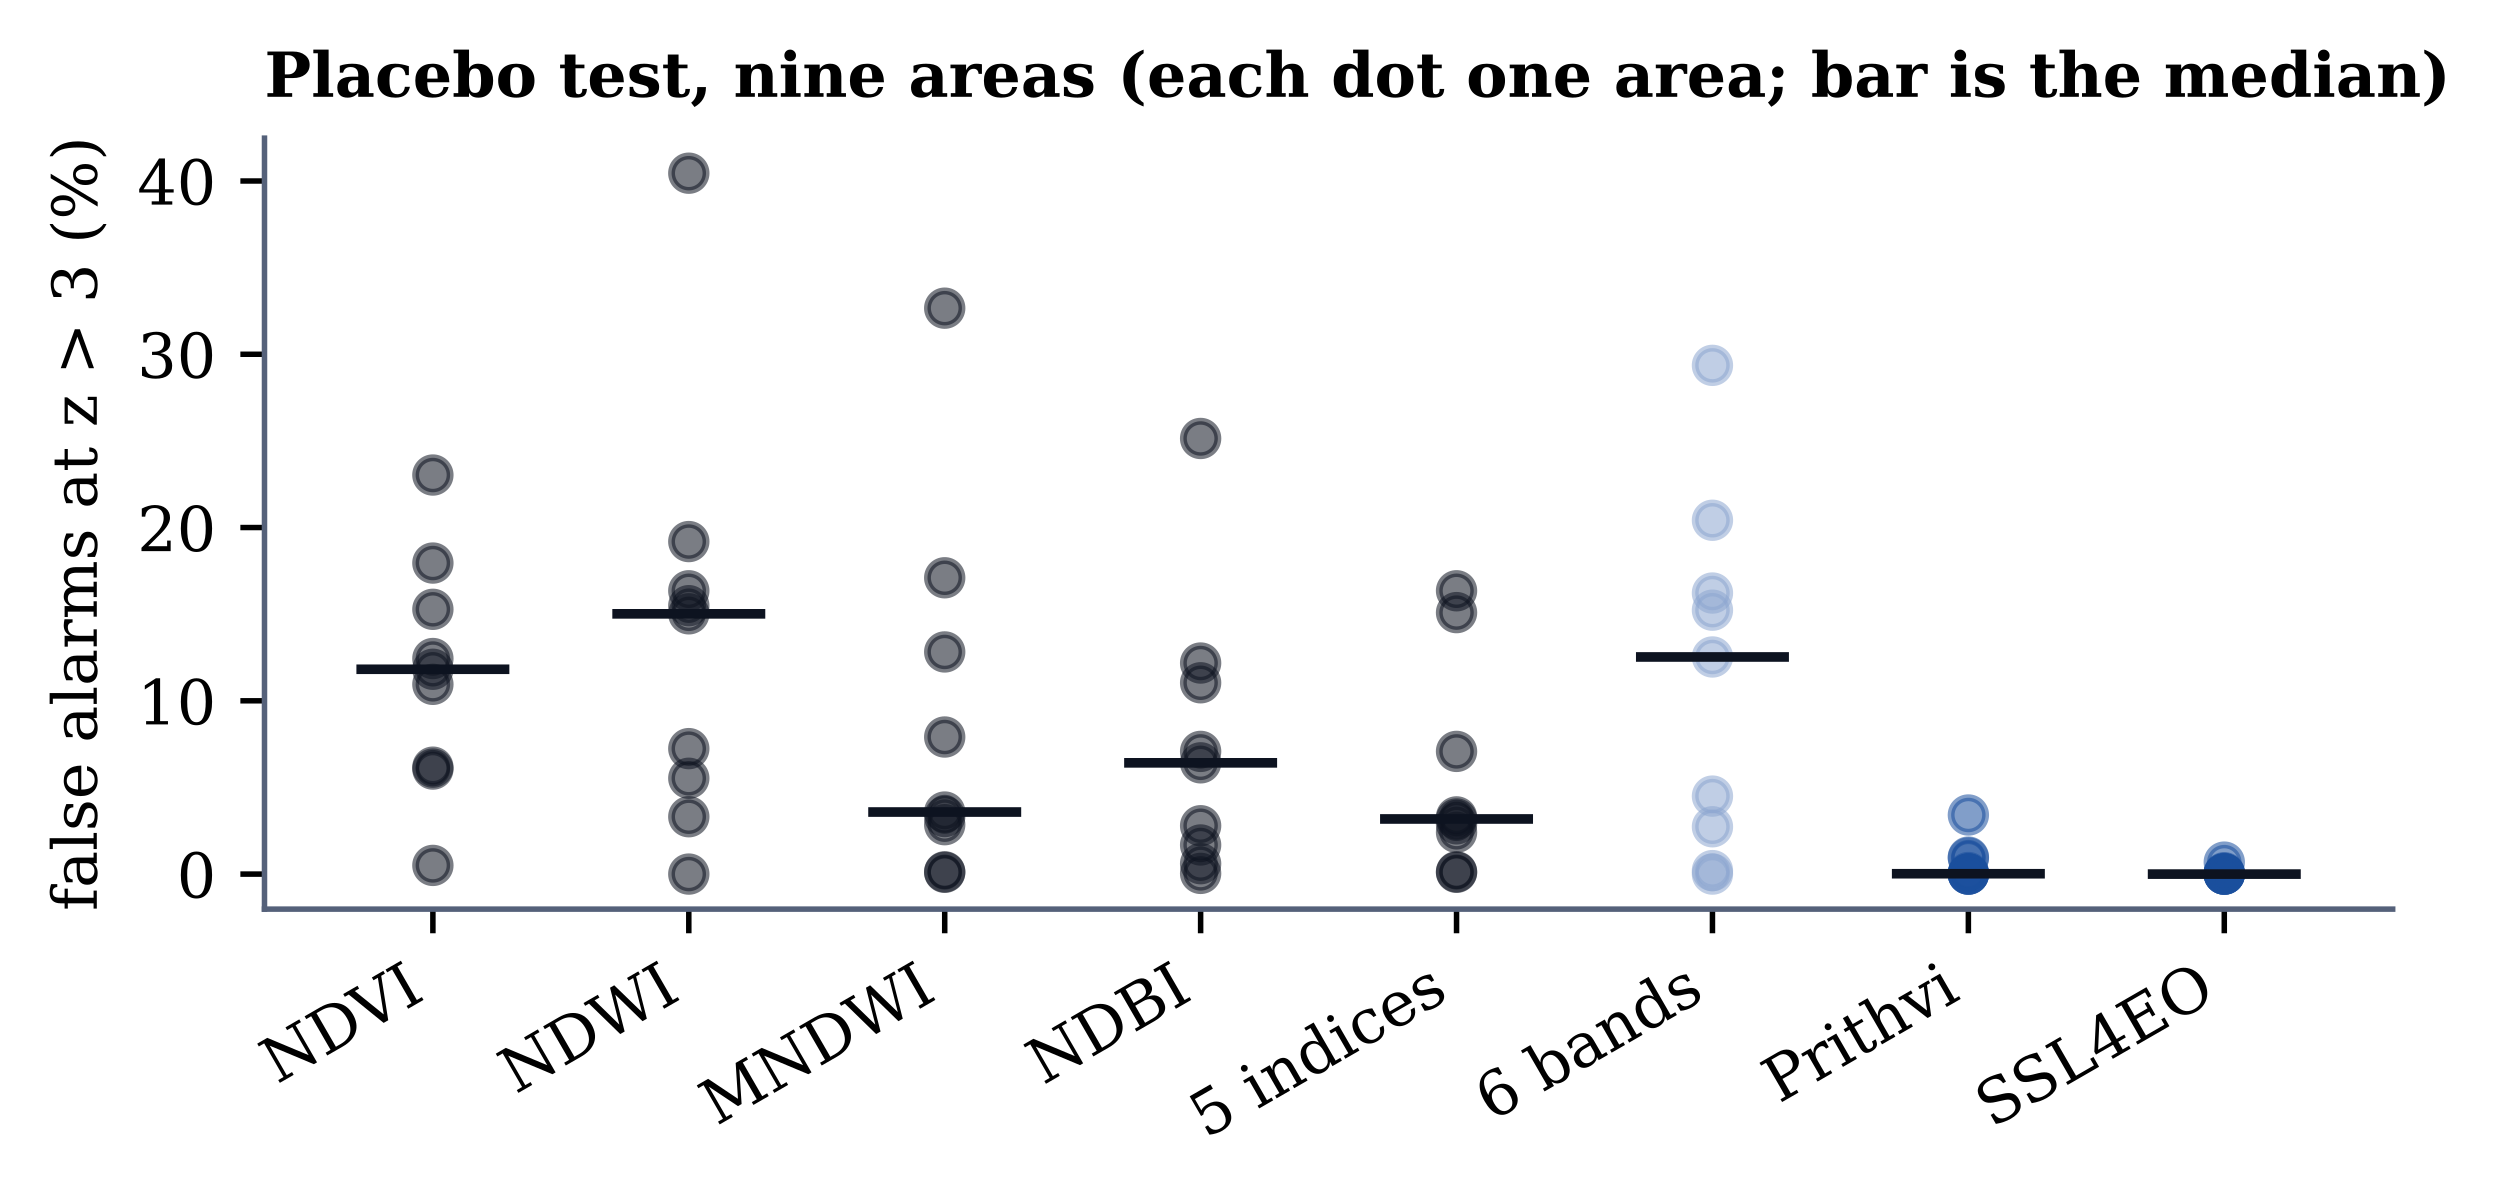
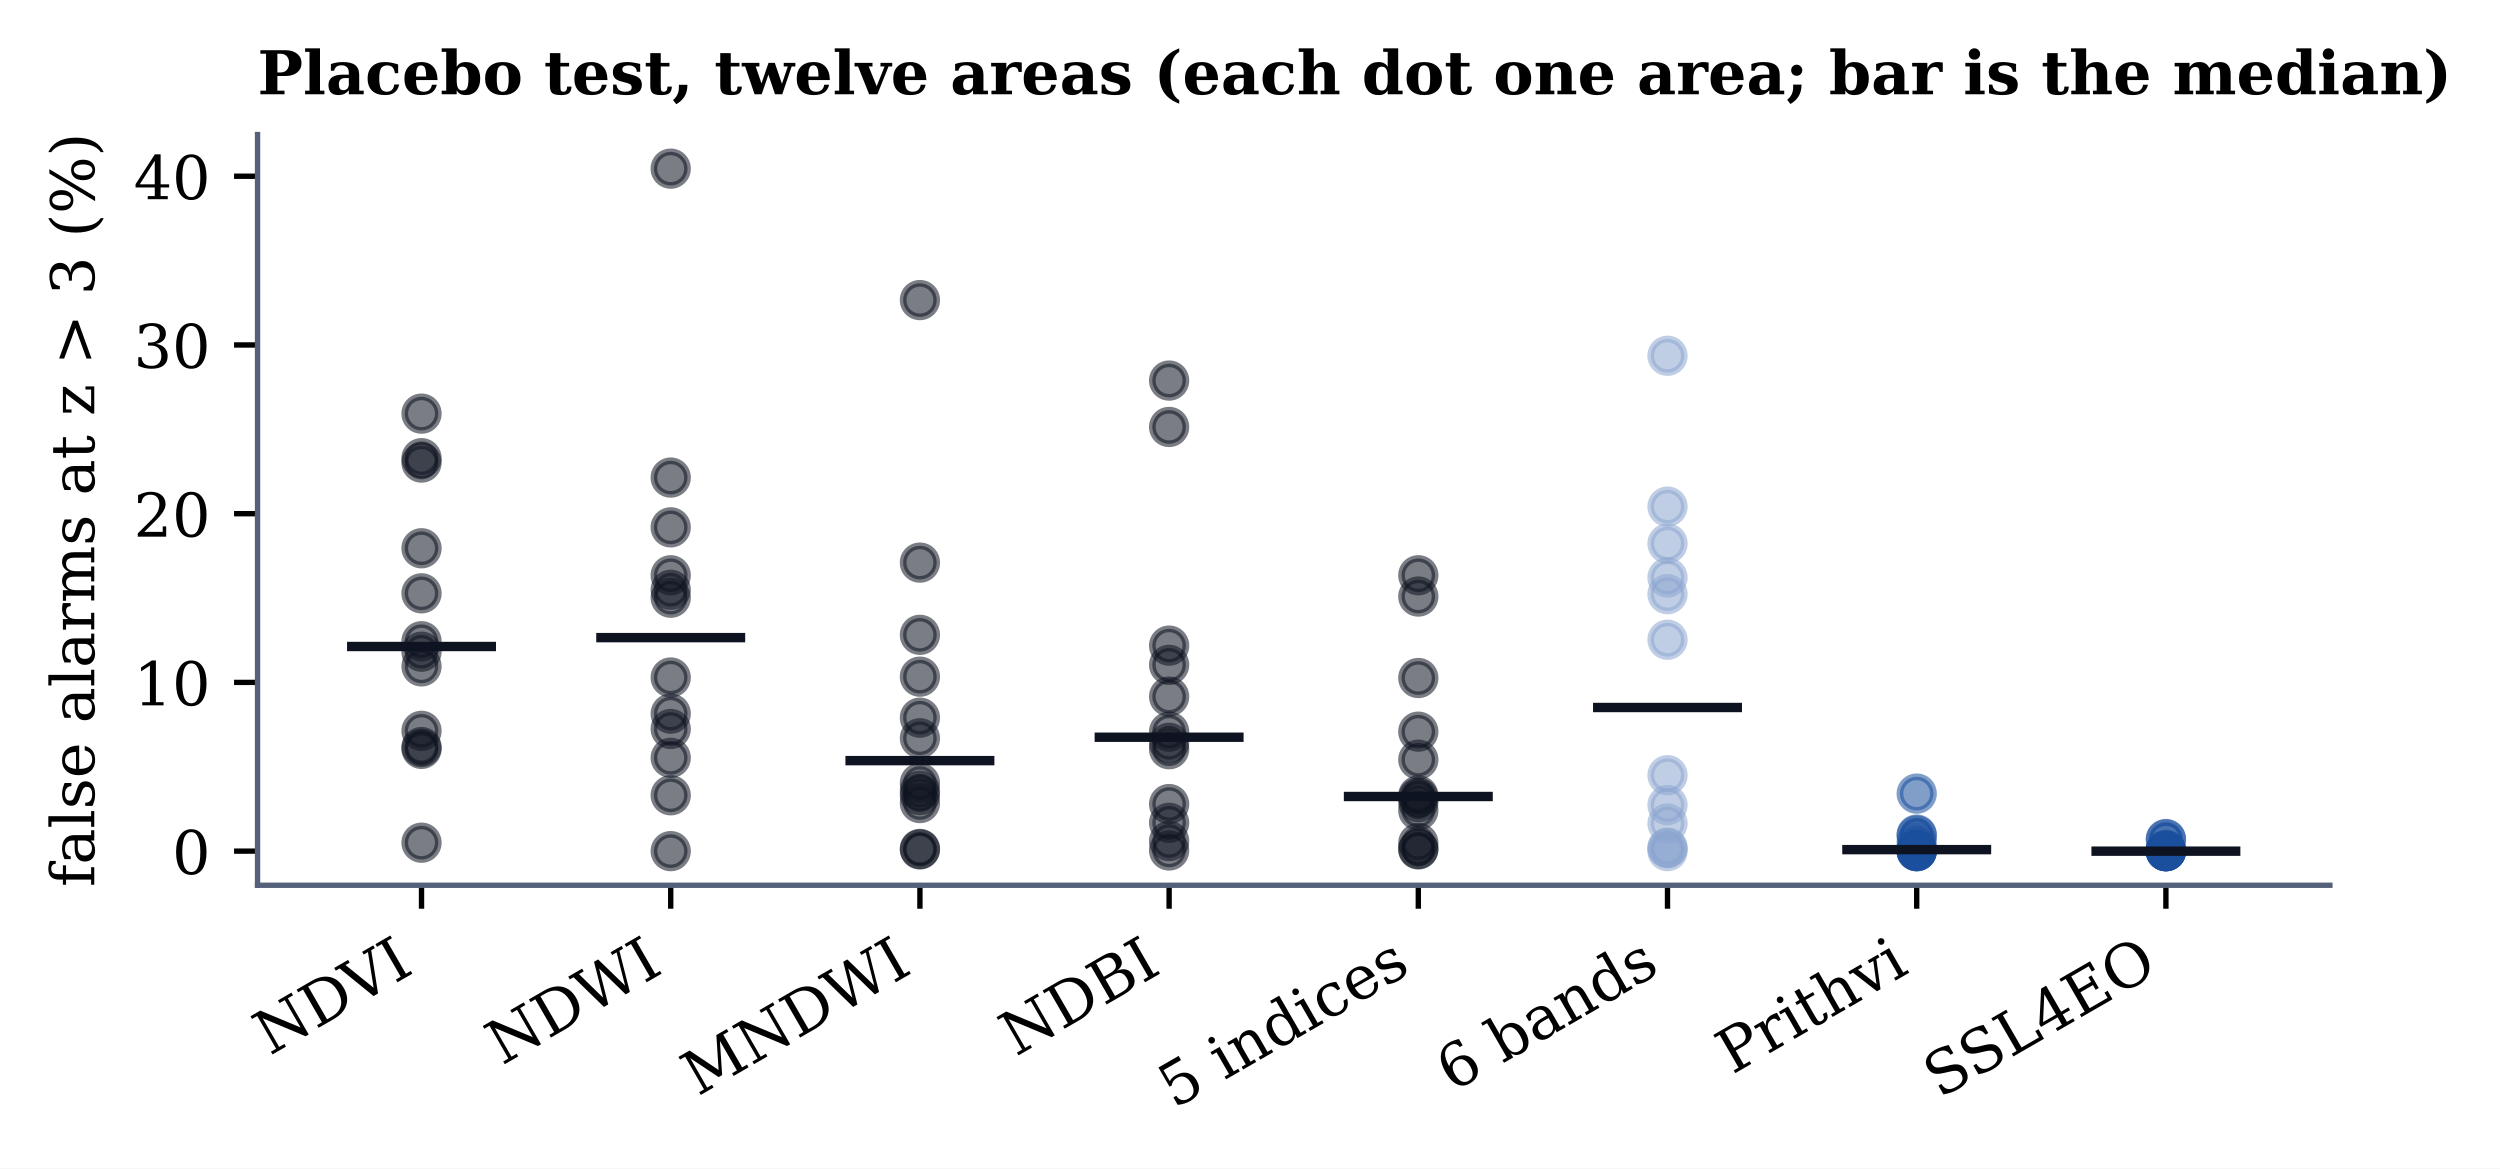
- <svg xmlns="http://www.w3.org/2000/svg" xmlns:xlink="http://www.w3.org/1999/xlink" width="362.61pt" height="174.049pt" viewBox="0 0 362.61 174.049" version="1.1">
+ <svg xmlns="http://www.w3.org/2000/svg" xmlns:xlink="http://www.w3.org/1999/xlink" width="372.384pt" height="174.049pt" viewBox="0 0 372.384 174.049" version="1.1">
  <defs>
    <style type="text/css">*{stroke-linejoin: round; stroke-linecap: butt}</style>
  </defs>
  <g id="figure_1">
    <g id="patch_1">
-       <path d="M 0 174.049  L 362.61 174.049  L 362.61 0  L 0 0  z " style="fill: #ffffff" />
+       <path d="M 0 174.049  L 372.384 174.049  L 372.384 0  L 0 0  z " style="fill: #ffffff" />
    </g>
    <g id="axes_1">
      <g id="patch_2">
        <path d="M 38.363 131.863  L 347.043 131.863  L 347.043 20.039  L 38.363 20.039  z " style="fill: #ffffff" />
      </g>
      <g id="matplotlib.axis_1">
        <g id="xtick_1">
          <g id="line2d_1">
            <defs>
-               <path id="meb94471814" d="M 0 0  L 0 3.5  " style="stroke: #000000; stroke-width: 0.8" />
+               <path id="m0e4357445c" d="M 0 0  L 0 3.5  " style="stroke: #000000; stroke-width: 0.8" />
            </defs>
            <g>
-               <use xlink:href="#meb94471814" x="62.787" y="131.863" style="stroke: #000000; stroke-width: 0.8" />
+               <use xlink:href="#m0e4357445c" x="62.787" y="131.863" style="stroke: #000000; stroke-width: 0.8" />
            </g>
          </g>
          <g id="text_1">
            <text style="font: 9px 'DejaVu Serif', 'Bitstream Vera Serif', 'Computer Modern Roman', 'New Century Schoolbook', 'Century Schoolbook L', 'Utopia', 'ITC Bookman', 'Bookman', 'Nimbus Roman No9 L', 'Times New Roman', 'Times', 'Palatino', 'Charter', serif" transform="translate(40.21118 157.2788) rotate(-30)">NDVI</text>
          </g>
        </g>
        <g id="xtick_2">
          <g id="line2d_2">
            <g>
-               <use xlink:href="#meb94471814" x="99.906" y="131.863" style="stroke: #000000; stroke-width: 0.8" />
+               <use xlink:href="#m0e4357445c" x="99.906" y="131.863" style="stroke: #000000; stroke-width: 0.8" />
            </g>
          </g>
          <g id="text_2">
            <text style="font: 9px 'DejaVu Serif', 'Bitstream Vera Serif', 'Computer Modern Roman', 'New Century Schoolbook', 'Century Schoolbook L', 'Utopia', 'ITC Bookman', 'Bookman', 'Nimbus Roman No9 L', 'Times New Roman', 'Times', 'Palatino', 'Charter', serif" transform="translate(74.81148 158.7329) rotate(-30)">NDWI</text>
          </g>
        </g>
        <g id="xtick_3">
          <g id="line2d_3">
            <g>
-               <use xlink:href="#meb94471814" x="137.025" y="131.863" style="stroke: #000000; stroke-width: 0.8" />
+               <use xlink:href="#m0e4357445c" x="137.025" y="131.863" style="stroke: #000000; stroke-width: 0.8" />
            </g>
          </g>
          <g id="text_3">
            <text style="font: 9px 'DejaVu Serif', 'Bitstream Vera Serif', 'Computer Modern Roman', 'New Century Schoolbook', 'Century Schoolbook L', 'Utopia', 'ITC Bookman', 'Bookman', 'Nimbus Roman No9 L', 'Times New Roman', 'Times', 'Palatino', 'Charter', serif" transform="translate(103.9497 163.3405) rotate(-30)">MNDWI</text>
          </g>
        </g>
        <g id="xtick_4">
          <g id="line2d_4">
            <g>
-               <use xlink:href="#meb94471814" x="174.143" y="131.863" style="stroke: #000000; stroke-width: 0.8" />
+               <use xlink:href="#m0e4357445c" x="174.143" y="131.863" style="stroke: #000000; stroke-width: 0.8" />
            </g>
          </g>
          <g id="text_4">
            <text style="font: 9px 'DejaVu Serif', 'Bitstream Vera Serif', 'Computer Modern Roman', 'New Century Schoolbook', 'Century Schoolbook L', 'Utopia', 'ITC Bookman', 'Bookman', 'Nimbus Roman No9 L', 'Times New Roman', 'Times', 'Palatino', 'Charter', serif" transform="translate(151.3326 157.4145) rotate(-30)">NDBI</text>
          </g>
        </g>
        <g id="xtick_5">
          <g id="line2d_5">
            <g>
-               <use xlink:href="#meb94471814" x="211.262" y="131.863" style="stroke: #000000; stroke-width: 0.8" />
+               <use xlink:href="#m0e4357445c" x="211.262" y="131.863" style="stroke: #000000; stroke-width: 0.8" />
            </g>
          </g>
          <g id="text_5">
            <text style="font: 9px 'DejaVu Serif', 'Bitstream Vera Serif', 'Computer Modern Roman', 'New Century Schoolbook', 'Century Schoolbook L', 'Utopia', 'ITC Bookman', 'Bookman', 'Nimbus Roman No9 L', 'Times New Roman', 'Times', 'Palatino', 'Charter', serif" transform="translate(174.9174 165.2284) rotate(-30)">5 indices</text>
          </g>
        </g>
        <g id="xtick_6">
          <g id="line2d_6">
            <g>
-               <use xlink:href="#meb94471814" x="248.381" y="131.863" style="stroke: #000000; stroke-width: 0.8" />
+               <use xlink:href="#m0e4357445c" x="248.381" y="131.863" style="stroke: #000000; stroke-width: 0.8" />
            </g>
          </g>
          <g id="text_6">
            <text style="font: 9px 'DejaVu Serif', 'Bitstream Vera Serif', 'Computer Modern Roman', 'New Century Schoolbook', 'Century Schoolbook L', 'Utopia', 'ITC Bookman', 'Bookman', 'Nimbus Roman No9 L', 'Times New Roman', 'Times', 'Palatino', 'Charter', serif" transform="translate(216.3632 162.7301) rotate(-30)">6 bands</text>
          </g>
        </g>
        <g id="xtick_7">
          <g id="line2d_7">
            <g>
-               <use xlink:href="#meb94471814" x="285.5" y="131.863" style="stroke: #000000; stroke-width: 0.8" />
+               <use xlink:href="#m0e4357445c" x="285.5" y="131.863" style="stroke: #000000; stroke-width: 0.8" />
            </g>
          </g>
          <g id="text_7">
            <text style="font: 9px 'DejaVu Serif', 'Bitstream Vera Serif', 'Computer Modern Roman', 'New Century Schoolbook', 'Century Schoolbook L', 'Utopia', 'ITC Bookman', 'Bookman', 'Nimbus Roman No9 L', 'Times New Roman', 'Times', 'Palatino', 'Charter', serif" transform="translate(258.0526 160.0913) rotate(-30)">Prithvi</text>
          </g>
        </g>
        <g id="xtick_8">
          <g id="line2d_8">
            <g>
-               <use xlink:href="#meb94471814" x="322.619" y="131.863" style="stroke: #000000; stroke-width: 0.8" />
+               <use xlink:href="#m0e4357445c" x="322.619" y="131.863" style="stroke: #000000; stroke-width: 0.8" />
            </g>
          </g>
          <g id="text_8">
            <text style="font: 9px 'DejaVu Serif', 'Bitstream Vera Serif', 'Computer Modern Roman', 'New Century Schoolbook', 'Century Schoolbook L', 'Utopia', 'ITC Bookman', 'Bookman', 'Nimbus Roman No9 L', 'Times New Roman', 'Times', 'Palatino', 'Charter', serif" transform="translate(288.9263 163.6969) rotate(-30)">SSL4EO</text>
          </g>
        </g>
      </g>
      <g id="matplotlib.axis_2">
        <g id="ytick_1">
          <g id="line2d_9">
            <defs>
-               <path id="m8009822d96" d="M 0 0  L -3.5 0  " style="stroke: #000000; stroke-width: 0.8" />
+               <path id="m274d0ca277" d="M 0 0  L -3.5 0  " style="stroke: #000000; stroke-width: 0.8" />
            </defs>
            <g>
-               <use xlink:href="#m8009822d96" x="38.363" y="126.78" style="stroke: #000000; stroke-width: 0.8" />
+               <use xlink:href="#m274d0ca277" x="38.363" y="126.78" style="stroke: #000000; stroke-width: 0.8" />
            </g>
          </g>
          <g id="text_9">
            <text style="font: 9px 'DejaVu Serif', 'Bitstream Vera Serif', 'Computer Modern Roman', 'New Century Schoolbook', 'Century Schoolbook L', 'Utopia', 'ITC Bookman', 'Bookman', 'Nimbus Roman No9 L', 'Times New Roman', 'Times', 'Palatino', 'Charter', serif; text-anchor: end" x="31.363" y="130.199" transform="rotate(-0 31.36281 130.199)">0</text>
          </g>
        </g>
        <g id="ytick_2">
          <g id="line2d_10">
            <g>
-               <use xlink:href="#m8009822d96" x="38.363" y="101.648" style="stroke: #000000; stroke-width: 0.8" />
+               <use xlink:href="#m274d0ca277" x="38.363" y="101.648" style="stroke: #000000; stroke-width: 0.8" />
            </g>
          </g>
          <g id="text_10">
            <text style="font: 9px 'DejaVu Serif', 'Bitstream Vera Serif', 'Computer Modern Roman', 'New Century Schoolbook', 'Century Schoolbook L', 'Utopia', 'ITC Bookman', 'Bookman', 'Nimbus Roman No9 L', 'Times New Roman', 'Times', 'Palatino', 'Charter', serif; text-anchor: end" x="31.363" y="105.067" transform="rotate(-0 31.36281 105.0672)">10</text>
          </g>
        </g>
        <g id="ytick_3">
          <g id="line2d_11">
            <g>
-               <use xlink:href="#m8009822d96" x="38.363" y="76.516" style="stroke: #000000; stroke-width: 0.8" />
+               <use xlink:href="#m274d0ca277" x="38.363" y="76.516" style="stroke: #000000; stroke-width: 0.8" />
            </g>
          </g>
          <g id="text_11">
            <text style="font: 9px 'DejaVu Serif', 'Bitstream Vera Serif', 'Computer Modern Roman', 'New Century Schoolbook', 'Century Schoolbook L', 'Utopia', 'ITC Bookman', 'Bookman', 'Nimbus Roman No9 L', 'Times New Roman', 'Times', 'Palatino', 'Charter', serif; text-anchor: end" x="31.363" y="79.935" transform="rotate(-0 31.36281 79.93536)">20</text>
          </g>
        </g>
        <g id="ytick_4">
          <g id="line2d_12">
            <g>
-               <use xlink:href="#m8009822d96" x="38.363" y="51.384" style="stroke: #000000; stroke-width: 0.8" />
+               <use xlink:href="#m274d0ca277" x="38.363" y="51.384" style="stroke: #000000; stroke-width: 0.8" />
            </g>
          </g>
          <g id="text_12">
            <text style="font: 9px 'DejaVu Serif', 'Bitstream Vera Serif', 'Computer Modern Roman', 'New Century Schoolbook', 'Century Schoolbook L', 'Utopia', 'ITC Bookman', 'Bookman', 'Nimbus Roman No9 L', 'Times New Roman', 'Times', 'Palatino', 'Charter', serif; text-anchor: end" x="31.363" y="54.804" transform="rotate(-0 31.36281 54.80354)">30</text>
          </g>
        </g>
        <g id="ytick_5">
          <g id="line2d_13">
            <g>
-               <use xlink:href="#m8009822d96" x="38.363" y="26.252" style="stroke: #000000; stroke-width: 0.8" />
+               <use xlink:href="#m274d0ca277" x="38.363" y="26.252" style="stroke: #000000; stroke-width: 0.8" />
            </g>
          </g>
          <g id="text_13">
            <text style="font: 9px 'DejaVu Serif', 'Bitstream Vera Serif', 'Computer Modern Roman', 'New Century Schoolbook', 'Century Schoolbook L', 'Utopia', 'ITC Bookman', 'Bookman', 'Nimbus Roman No9 L', 'Times New Roman', 'Times', 'Palatino', 'Charter', serif; text-anchor: end" x="31.363" y="29.672" transform="rotate(-0 31.36281 29.67173)">40</text>
          </g>
        </g>
        <g id="text_14">
          <text style="font: 9px 'DejaVu Serif', 'Bitstream Vera Serif', 'Computer Modern Roman', 'New Century Schoolbook', 'Century Schoolbook L', 'Utopia', 'ITC Bookman', 'Bookman', 'Nimbus Roman No9 L', 'Times New Roman', 'Times', 'Palatino', 'Charter', serif; text-anchor: middle" x="14.039" y="75.951" transform="rotate(-90 14.03859 75.9506)">false alarms at z &gt; 3 (%)</text>
        </g>
      </g>
      <g id="line2d_14">
        <defs>
-           <path id="m32bf0509a6" d="M 0 2.5  C 0.663 2.5 1.299 2.237 1.768 1.768  C 2.237 1.299 2.5 0.663 2.5 0  C 2.5 -0.663 2.237 -1.299 1.768 -1.768  C 1.299 -2.237 0.663 -2.5 0 -2.5  C -0.663 -2.5 -1.299 -2.237 -1.768 -1.768  C -2.237 -1.299 -2.5 -0.663 -2.5 0  C -2.5 0.663 -2.237 1.299 -1.768 1.768  C -1.299 2.237 -0.663 2.5 0 2.5  z " style="stroke: #0d1320; stroke-opacity: 0.55" />
+           <path id="m1201ed30b7" d="M 0 2.5  C 0.663 2.5 1.299 2.237 1.768 1.768  C 2.237 1.299 2.5 0.663 2.5 0  C 2.5 -0.663 2.237 -1.299 1.768 -1.768  C 1.299 -2.237 0.663 -2.5 0 -2.5  C -0.663 -2.5 -1.299 -2.237 -1.768 -1.768  C -2.237 -1.299 -2.5 -0.663 -2.5 0  C -2.5 0.663 -2.237 1.299 -1.768 1.768  C -1.299 2.237 -0.663 2.5 0 2.5  z " style="stroke: #0d1320; stroke-opacity: 0.55" />
        </defs>
-         <g clip-path="url(#pc870db7321)">
-           <use xlink:href="#m32bf0509a6" x="62.787" y="68.901" style="fill: #0d1320; fill-opacity: 0.55; stroke: #0d1320; stroke-opacity: 0.55" />
-           <use xlink:href="#m32bf0509a6" x="62.787" y="99.26" style="fill: #0d1320; fill-opacity: 0.55; stroke: #0d1320; stroke-opacity: 0.55" />
-           <use xlink:href="#m32bf0509a6" x="62.787" y="95.516" style="fill: #0d1320; fill-opacity: 0.55; stroke: #0d1320; stroke-opacity: 0.55" />
-           <use xlink:href="#m32bf0509a6" x="62.787" y="111.273" style="fill: #0d1320; fill-opacity: 0.55; stroke: #0d1320; stroke-opacity: 0.55" />
-           <use xlink:href="#m32bf0509a6" x="62.787" y="88.378" style="fill: #0d1320; fill-opacity: 0.55; stroke: #0d1320; stroke-opacity: 0.55" />
-           <use xlink:href="#m32bf0509a6" x="62.787" y="111.55" style="fill: #0d1320; fill-opacity: 0.55; stroke: #0d1320; stroke-opacity: 0.55" />
-           <use xlink:href="#m32bf0509a6" x="62.787" y="125.523" style="fill: #0d1320; fill-opacity: 0.55; stroke: #0d1320; stroke-opacity: 0.55" />
-           <use xlink:href="#m32bf0509a6" x="62.787" y="97.074" style="fill: #0d1320; fill-opacity: 0.55; stroke: #0d1320; stroke-opacity: 0.55" />
-           <use xlink:href="#m32bf0509a6" x="62.787" y="81.668" style="fill: #0d1320; fill-opacity: 0.55; stroke: #0d1320; stroke-opacity: 0.55" />
+         <g clip-path="url(#pb65403772c)">
+           <use xlink:href="#m1201ed30b7" x="62.787" y="68.901" style="fill: #0d1320; fill-opacity: 0.55; stroke: #0d1320; stroke-opacity: 0.55" />
+           <use xlink:href="#m1201ed30b7" x="62.787" y="99.26" style="fill: #0d1320; fill-opacity: 0.55; stroke: #0d1320; stroke-opacity: 0.55" />
+           <use xlink:href="#m1201ed30b7" x="62.787" y="95.516" style="fill: #0d1320; fill-opacity: 0.55; stroke: #0d1320; stroke-opacity: 0.55" />
+           <use xlink:href="#m1201ed30b7" x="62.787" y="111.273" style="fill: #0d1320; fill-opacity: 0.55; stroke: #0d1320; stroke-opacity: 0.55" />
+           <use xlink:href="#m1201ed30b7" x="62.787" y="108.861" style="fill: #0d1320; fill-opacity: 0.55; stroke: #0d1320; stroke-opacity: 0.55" />
+           <use xlink:href="#m1201ed30b7" x="62.787" y="88.378" style="fill: #0d1320; fill-opacity: 0.55; stroke: #0d1320; stroke-opacity: 0.55" />
+           <use xlink:href="#m1201ed30b7" x="62.787" y="111.55" style="fill: #0d1320; fill-opacity: 0.55; stroke: #0d1320; stroke-opacity: 0.55" />
+           <use xlink:href="#m1201ed30b7" x="62.787" y="125.523" style="fill: #0d1320; fill-opacity: 0.55; stroke: #0d1320; stroke-opacity: 0.55" />
+           <use xlink:href="#m1201ed30b7" x="62.787" y="61.613" style="fill: #0d1320; fill-opacity: 0.55; stroke: #0d1320; stroke-opacity: 0.55" />
+           <use xlink:href="#m1201ed30b7" x="62.787" y="97.074" style="fill: #0d1320; fill-opacity: 0.55; stroke: #0d1320; stroke-opacity: 0.55" />
+           <use xlink:href="#m1201ed30b7" x="62.787" y="68.248" style="fill: #0d1320; fill-opacity: 0.55; stroke: #0d1320; stroke-opacity: 0.55" />
+           <use xlink:href="#m1201ed30b7" x="62.787" y="81.668" style="fill: #0d1320; fill-opacity: 0.55; stroke: #0d1320; stroke-opacity: 0.55" />
        </g>
      </g>
      <g id="line2d_15">
-         <path d="M 52.394 97.074  L 73.18 97.074  " clip-path="url(#pc870db7321)" style="fill: none; stroke: #0d1320; stroke-width: 1.4; stroke-linecap: square" />
+         <path d="M 52.394 96.295  L 73.18 96.295  " clip-path="url(#pb65403772c)" style="fill: none; stroke: #0d1320; stroke-width: 1.4; stroke-linecap: square" />
      </g>
      <g id="line2d_16">
-         <g clip-path="url(#pc870db7321)">
-           <use xlink:href="#m32bf0509a6" x="99.906" y="25.122" style="fill: #0d1320; fill-opacity: 0.55; stroke: #0d1320; stroke-opacity: 0.55" />
-           <use xlink:href="#m32bf0509a6" x="99.906" y="89.032" style="fill: #0d1320; fill-opacity: 0.55; stroke: #0d1320; stroke-opacity: 0.55" />
-           <use xlink:href="#m32bf0509a6" x="99.906" y="87.851" style="fill: #0d1320; fill-opacity: 0.55; stroke: #0d1320; stroke-opacity: 0.55" />
-           <use xlink:href="#m32bf0509a6" x="99.906" y="108.584" style="fill: #0d1320; fill-opacity: 0.55; stroke: #0d1320; stroke-opacity: 0.55" />
-           <use xlink:href="#m32bf0509a6" x="99.906" y="85.689" style="fill: #0d1320; fill-opacity: 0.55; stroke: #0d1320; stroke-opacity: 0.55" />
-           <use xlink:href="#m32bf0509a6" x="99.906" y="112.882" style="fill: #0d1320; fill-opacity: 0.55; stroke: #0d1320; stroke-opacity: 0.55" />
-           <use xlink:href="#m32bf0509a6" x="99.906" y="126.78" style="fill: #0d1320; fill-opacity: 0.55; stroke: #0d1320; stroke-opacity: 0.55" />
-           <use xlink:href="#m32bf0509a6" x="99.906" y="118.461" style="fill: #0d1320; fill-opacity: 0.55; stroke: #0d1320; stroke-opacity: 0.55" />
-           <use xlink:href="#m32bf0509a6" x="99.906" y="78.552" style="fill: #0d1320; fill-opacity: 0.55; stroke: #0d1320; stroke-opacity: 0.55" />
+         <g clip-path="url(#pb65403772c)">
+           <use xlink:href="#m1201ed30b7" x="99.906" y="25.122" style="fill: #0d1320; fill-opacity: 0.55; stroke: #0d1320; stroke-opacity: 0.55" />
+           <use xlink:href="#m1201ed30b7" x="99.906" y="89.032" style="fill: #0d1320; fill-opacity: 0.55; stroke: #0d1320; stroke-opacity: 0.55" />
+           <use xlink:href="#m1201ed30b7" x="99.906" y="87.851" style="fill: #0d1320; fill-opacity: 0.55; stroke: #0d1320; stroke-opacity: 0.55" />
+           <use xlink:href="#m1201ed30b7" x="99.906" y="108.584" style="fill: #0d1320; fill-opacity: 0.55; stroke: #0d1320; stroke-opacity: 0.55" />
+           <use xlink:href="#m1201ed30b7" x="99.906" y="100.919" style="fill: #0d1320; fill-opacity: 0.55; stroke: #0d1320; stroke-opacity: 0.55" />
+           <use xlink:href="#m1201ed30b7" x="99.906" y="85.689" style="fill: #0d1320; fill-opacity: 0.55; stroke: #0d1320; stroke-opacity: 0.55" />
+           <use xlink:href="#m1201ed30b7" x="99.906" y="112.882" style="fill: #0d1320; fill-opacity: 0.55; stroke: #0d1320; stroke-opacity: 0.55" />
+           <use xlink:href="#m1201ed30b7" x="99.906" y="126.78" style="fill: #0d1320; fill-opacity: 0.55; stroke: #0d1320; stroke-opacity: 0.55" />
+           <use xlink:href="#m1201ed30b7" x="99.906" y="106.297" style="fill: #0d1320; fill-opacity: 0.55; stroke: #0d1320; stroke-opacity: 0.55" />
+           <use xlink:href="#m1201ed30b7" x="99.906" y="118.461" style="fill: #0d1320; fill-opacity: 0.55; stroke: #0d1320; stroke-opacity: 0.55" />
+           <use xlink:href="#m1201ed30b7" x="99.906" y="71.138" style="fill: #0d1320; fill-opacity: 0.55; stroke: #0d1320; stroke-opacity: 0.55" />
+           <use xlink:href="#m1201ed30b7" x="99.906" y="78.552" style="fill: #0d1320; fill-opacity: 0.55; stroke: #0d1320; stroke-opacity: 0.55" />
        </g>
      </g>
      <g id="line2d_17">
-         <path d="M 89.513 89.032  L 110.299 89.032  " clip-path="url(#pc870db7321)" style="fill: none; stroke: #0d1320; stroke-width: 1.4; stroke-linecap: square" />
+         <path d="M 89.513 94.975  L 110.299 94.975  " clip-path="url(#pb65403772c)" style="fill: none; stroke: #0d1320; stroke-width: 1.4; stroke-linecap: square" />
      </g>
      <g id="line2d_18">
-         <g clip-path="url(#pc870db7321)">
-           <use xlink:href="#m32bf0509a6" x="137.025" y="126.453" style="fill: #0d1320; fill-opacity: 0.55; stroke: #0d1320; stroke-opacity: 0.55" />
-           <use xlink:href="#m32bf0509a6" x="137.025" y="83.804" style="fill: #0d1320; fill-opacity: 0.55; stroke: #0d1320; stroke-opacity: 0.55" />
-           <use xlink:href="#m32bf0509a6" x="137.025" y="44.699" style="fill: #0d1320; fill-opacity: 0.55; stroke: #0d1320; stroke-opacity: 0.55" />
-           <use xlink:href="#m32bf0509a6" x="137.025" y="117.782" style="fill: #0d1320; fill-opacity: 0.55; stroke: #0d1320; stroke-opacity: 0.55" />
-           <use xlink:href="#m32bf0509a6" x="137.025" y="94.561" style="fill: #0d1320; fill-opacity: 0.55; stroke: #0d1320; stroke-opacity: 0.55" />
-           <use xlink:href="#m32bf0509a6" x="137.025" y="106.9" style="fill: #0d1320; fill-opacity: 0.55; stroke: #0d1320; stroke-opacity: 0.55" />
-           <use xlink:href="#m32bf0509a6" x="137.025" y="126.528" style="fill: #0d1320; fill-opacity: 0.55; stroke: #0d1320; stroke-opacity: 0.55" />
-           <use xlink:href="#m32bf0509a6" x="137.025" y="119.617" style="fill: #0d1320; fill-opacity: 0.55; stroke: #0d1320; stroke-opacity: 0.55" />
-           <use xlink:href="#m32bf0509a6" x="137.025" y="118.436" style="fill: #0d1320; fill-opacity: 0.55; stroke: #0d1320; stroke-opacity: 0.55" />
+         <g clip-path="url(#pb65403772c)">
+           <use xlink:href="#m1201ed30b7" x="137.025" y="126.453" style="fill: #0d1320; fill-opacity: 0.55; stroke: #0d1320; stroke-opacity: 0.55" />
+           <use xlink:href="#m1201ed30b7" x="137.025" y="83.804" style="fill: #0d1320; fill-opacity: 0.55; stroke: #0d1320; stroke-opacity: 0.55" />
+           <use xlink:href="#m1201ed30b7" x="137.025" y="44.699" style="fill: #0d1320; fill-opacity: 0.55; stroke: #0d1320; stroke-opacity: 0.55" />
+           <use xlink:href="#m1201ed30b7" x="137.025" y="117.782" style="fill: #0d1320; fill-opacity: 0.55; stroke: #0d1320; stroke-opacity: 0.55" />
+           <use xlink:href="#m1201ed30b7" x="137.025" y="109.967" style="fill: #0d1320; fill-opacity: 0.55; stroke: #0d1320; stroke-opacity: 0.55" />
+           <use xlink:href="#m1201ed30b7" x="137.025" y="94.561" style="fill: #0d1320; fill-opacity: 0.55; stroke: #0d1320; stroke-opacity: 0.55" />
+           <use xlink:href="#m1201ed30b7" x="137.025" y="106.9" style="fill: #0d1320; fill-opacity: 0.55; stroke: #0d1320; stroke-opacity: 0.55" />
+           <use xlink:href="#m1201ed30b7" x="137.025" y="126.528" style="fill: #0d1320; fill-opacity: 0.55; stroke: #0d1320; stroke-opacity: 0.55" />
+           <use xlink:href="#m1201ed30b7" x="137.025" y="116.626" style="fill: #0d1320; fill-opacity: 0.55; stroke: #0d1320; stroke-opacity: 0.55" />
+           <use xlink:href="#m1201ed30b7" x="137.025" y="119.617" style="fill: #0d1320; fill-opacity: 0.55; stroke: #0d1320; stroke-opacity: 0.55" />
+           <use xlink:href="#m1201ed30b7" x="137.025" y="100.793" style="fill: #0d1320; fill-opacity: 0.55; stroke: #0d1320; stroke-opacity: 0.55" />
+           <use xlink:href="#m1201ed30b7" x="137.025" y="118.436" style="fill: #0d1320; fill-opacity: 0.55; stroke: #0d1320; stroke-opacity: 0.55" />
        </g>
      </g>
      <g id="line2d_19">
-         <path d="M 126.631 117.782  L 147.418 117.782  " clip-path="url(#pc870db7321)" style="fill: none; stroke: #0d1320; stroke-width: 1.4; stroke-linecap: square" />
+         <path d="M 126.631 113.296  L 147.418 113.296  " clip-path="url(#pb65403772c)" style="fill: none; stroke: #0d1320; stroke-width: 1.4; stroke-linecap: square" />
      </g>
      <g id="line2d_20">
-         <g clip-path="url(#pc870db7321)">
-           <use xlink:href="#m32bf0509a6" x="174.143" y="126.679" style="fill: #0d1320; fill-opacity: 0.55; stroke: #0d1320; stroke-opacity: 0.55" />
-           <use xlink:href="#m32bf0509a6" x="174.143" y="119.768" style="fill: #0d1320; fill-opacity: 0.55; stroke: #0d1320; stroke-opacity: 0.55" />
-           <use xlink:href="#m32bf0509a6" x="174.143" y="99.034" style="fill: #0d1320; fill-opacity: 0.55; stroke: #0d1320; stroke-opacity: 0.55" />
-           <use xlink:href="#m32bf0509a6" x="174.143" y="110.645" style="fill: #0d1320; fill-opacity: 0.55; stroke: #0d1320; stroke-opacity: 0.55" />
-           <use xlink:href="#m32bf0509a6" x="174.143" y="96.169" style="fill: #0d1320; fill-opacity: 0.55; stroke: #0d1320; stroke-opacity: 0.55" />
-           <use xlink:href="#m32bf0509a6" x="174.143" y="108.986" style="fill: #0d1320; fill-opacity: 0.55; stroke: #0d1320; stroke-opacity: 0.55" />
-           <use xlink:href="#m32bf0509a6" x="174.143" y="125.272" style="fill: #0d1320; fill-opacity: 0.55; stroke: #0d1320; stroke-opacity: 0.55" />
-           <use xlink:href="#m32bf0509a6" x="174.143" y="63.598" style="fill: #0d1320; fill-opacity: 0.55; stroke: #0d1320; stroke-opacity: 0.55" />
-           <use xlink:href="#m32bf0509a6" x="174.143" y="122.558" style="fill: #0d1320; fill-opacity: 0.55; stroke: #0d1320; stroke-opacity: 0.55" />
+         <g clip-path="url(#pb65403772c)">
+           <use xlink:href="#m1201ed30b7" x="174.143" y="126.679" style="fill: #0d1320; fill-opacity: 0.55; stroke: #0d1320; stroke-opacity: 0.55" />
+           <use xlink:href="#m1201ed30b7" x="174.143" y="119.768" style="fill: #0d1320; fill-opacity: 0.55; stroke: #0d1320; stroke-opacity: 0.55" />
+           <use xlink:href="#m1201ed30b7" x="174.143" y="99.034" style="fill: #0d1320; fill-opacity: 0.55; stroke: #0d1320; stroke-opacity: 0.55" />
+           <use xlink:href="#m1201ed30b7" x="174.143" y="110.645" style="fill: #0d1320; fill-opacity: 0.55; stroke: #0d1320; stroke-opacity: 0.55" />
+           <use xlink:href="#m1201ed30b7" x="174.143" y="103.759" style="fill: #0d1320; fill-opacity: 0.55; stroke: #0d1320; stroke-opacity: 0.55" />
+           <use xlink:href="#m1201ed30b7" x="174.143" y="96.169" style="fill: #0d1320; fill-opacity: 0.55; stroke: #0d1320; stroke-opacity: 0.55" />
+           <use xlink:href="#m1201ed30b7" x="174.143" y="108.986" style="fill: #0d1320; fill-opacity: 0.55; stroke: #0d1320; stroke-opacity: 0.55" />
+           <use xlink:href="#m1201ed30b7" x="174.143" y="125.272" style="fill: #0d1320; fill-opacity: 0.55; stroke: #0d1320; stroke-opacity: 0.55" />
+           <use xlink:href="#m1201ed30b7" x="174.143" y="56.687" style="fill: #0d1320; fill-opacity: 0.55; stroke: #0d1320; stroke-opacity: 0.55" />
+           <use xlink:href="#m1201ed30b7" x="174.143" y="63.598" style="fill: #0d1320; fill-opacity: 0.55; stroke: #0d1320; stroke-opacity: 0.55" />
+           <use xlink:href="#m1201ed30b7" x="174.143" y="111.6" style="fill: #0d1320; fill-opacity: 0.55; stroke: #0d1320; stroke-opacity: 0.55" />
+           <use xlink:href="#m1201ed30b7" x="174.143" y="122.558" style="fill: #0d1320; fill-opacity: 0.55; stroke: #0d1320; stroke-opacity: 0.55" />
        </g>
      </g>
      <g id="line2d_21">
-         <path d="M 163.75 110.645  L 184.537 110.645  " clip-path="url(#pc870db7321)" style="fill: none; stroke: #0d1320; stroke-width: 1.4; stroke-linecap: square" />
+         <path d="M 163.75 109.816  L 184.537 109.816  " clip-path="url(#pb65403772c)" style="fill: none; stroke: #0d1320; stroke-width: 1.4; stroke-linecap: square" />
      </g>
      <g id="line2d_22">
-         <g clip-path="url(#pc870db7321)">
-           <use xlink:href="#m32bf0509a6" x="211.262" y="126.453" style="fill: #0d1320; fill-opacity: 0.55; stroke: #0d1320; stroke-opacity: 0.55" />
-           <use xlink:href="#m32bf0509a6" x="211.262" y="120.723" style="fill: #0d1320; fill-opacity: 0.55; stroke: #0d1320; stroke-opacity: 0.55" />
-           <use xlink:href="#m32bf0509a6" x="211.262" y="85.689" style="fill: #0d1320; fill-opacity: 0.55; stroke: #0d1320; stroke-opacity: 0.55" />
-           <use xlink:href="#m32bf0509a6" x="211.262" y="119.491" style="fill: #0d1320; fill-opacity: 0.55; stroke: #0d1320; stroke-opacity: 0.55" />
-           <use xlink:href="#m32bf0509a6" x="211.262" y="88.856" style="fill: #0d1320; fill-opacity: 0.55; stroke: #0d1320; stroke-opacity: 0.55" />
-           <use xlink:href="#m32bf0509a6" x="211.262" y="108.986" style="fill: #0d1320; fill-opacity: 0.55; stroke: #0d1320; stroke-opacity: 0.55" />
-           <use xlink:href="#m32bf0509a6" x="211.262" y="126.528" style="fill: #0d1320; fill-opacity: 0.55; stroke: #0d1320; stroke-opacity: 0.55" />
-           <use xlink:href="#m32bf0509a6" x="211.262" y="118.788" style="fill: #0d1320; fill-opacity: 0.55; stroke: #0d1320; stroke-opacity: 0.55" />
-           <use xlink:href="#m32bf0509a6" x="211.262" y="118.486" style="fill: #0d1320; fill-opacity: 0.55; stroke: #0d1320; stroke-opacity: 0.55" />
+         <g clip-path="url(#pb65403772c)">
+           <use xlink:href="#m1201ed30b7" x="211.262" y="126.453" style="fill: #0d1320; fill-opacity: 0.55; stroke: #0d1320; stroke-opacity: 0.55" />
+           <use xlink:href="#m1201ed30b7" x="211.262" y="120.723" style="fill: #0d1320; fill-opacity: 0.55; stroke: #0d1320; stroke-opacity: 0.55" />
+           <use xlink:href="#m1201ed30b7" x="211.262" y="85.689" style="fill: #0d1320; fill-opacity: 0.55; stroke: #0d1320; stroke-opacity: 0.55" />
+           <use xlink:href="#m1201ed30b7" x="211.262" y="119.491" style="fill: #0d1320; fill-opacity: 0.55; stroke: #0d1320; stroke-opacity: 0.55" />
+           <use xlink:href="#m1201ed30b7" x="211.262" y="113.158" style="fill: #0d1320; fill-opacity: 0.55; stroke: #0d1320; stroke-opacity: 0.55" />
+           <use xlink:href="#m1201ed30b7" x="211.262" y="88.856" style="fill: #0d1320; fill-opacity: 0.55; stroke: #0d1320; stroke-opacity: 0.55" />
+           <use xlink:href="#m1201ed30b7" x="211.262" y="108.986" style="fill: #0d1320; fill-opacity: 0.55; stroke: #0d1320; stroke-opacity: 0.55" />
+           <use xlink:href="#m1201ed30b7" x="211.262" y="126.528" style="fill: #0d1320; fill-opacity: 0.55; stroke: #0d1320; stroke-opacity: 0.55" />
+           <use xlink:href="#m1201ed30b7" x="211.262" y="125.573" style="fill: #0d1320; fill-opacity: 0.55; stroke: #0d1320; stroke-opacity: 0.55" />
+           <use xlink:href="#m1201ed30b7" x="211.262" y="118.788" style="fill: #0d1320; fill-opacity: 0.55; stroke: #0d1320; stroke-opacity: 0.55" />
+           <use xlink:href="#m1201ed30b7" x="211.262" y="100.994" style="fill: #0d1320; fill-opacity: 0.55; stroke: #0d1320; stroke-opacity: 0.55" />
+           <use xlink:href="#m1201ed30b7" x="211.262" y="118.486" style="fill: #0d1320; fill-opacity: 0.55; stroke: #0d1320; stroke-opacity: 0.55" />
        </g>
      </g>
      <g id="line2d_23">
-         <path d="M 200.869 118.788  L 221.655 118.788  " clip-path="url(#pc870db7321)" style="fill: none; stroke: #0d1320; stroke-width: 1.4; stroke-linecap: square" />
+         <path d="M 200.869 118.637  L 221.655 118.637  " clip-path="url(#pb65403772c)" style="fill: none; stroke: #0d1320; stroke-width: 1.4; stroke-linecap: square" />
      </g>
      <g id="line2d_24">
        <defs>
-           <path id="m16d7271ec2" d="M 0 2.5  C 0.663 2.5 1.299 2.237 1.768 1.768  C 2.237 1.299 2.5 0.663 2.5 0  C 2.5 -0.663 2.237 -1.299 1.768 -1.768  C 1.299 -2.237 0.663 -2.5 0 -2.5  C -0.663 -2.5 -1.299 -2.237 -1.768 -1.768  C -2.237 -1.299 -2.5 -0.663 -2.5 0  C -2.5 0.663 -2.237 1.299 -1.768 1.768  C -1.299 2.237 -0.663 2.5 0 2.5  z " style="stroke: #8da6cf; stroke-opacity: 0.55" />
+           <path id="m664d5a07ee" d="M 0 2.5  C 0.663 2.5 1.299 2.237 1.768 1.768  C 2.237 1.299 2.5 0.663 2.5 0  C 2.5 -0.663 2.237 -1.299 1.768 -1.768  C 1.299 -2.237 0.663 -2.5 0 -2.5  C -0.663 -2.5 -1.299 -2.237 -1.768 -1.768  C -2.237 -1.299 -2.5 -0.663 -2.5 0  C -2.5 0.663 -2.237 1.299 -1.768 1.768  C -1.299 2.237 -0.663 2.5 0 2.5  z " style="stroke: #8da6cf; stroke-opacity: 0.55" />
        </defs>
-         <g clip-path="url(#pc870db7321)">
-           <use xlink:href="#m16d7271ec2" x="248.381" y="88.504" style="fill: #8da6cf; fill-opacity: 0.55; stroke: #8da6cf; stroke-opacity: 0.55" />
-           <use xlink:href="#m16d7271ec2" x="248.381" y="95.29" style="fill: #8da6cf; fill-opacity: 0.55; stroke: #8da6cf; stroke-opacity: 0.55" />
-           <use xlink:href="#m16d7271ec2" x="248.381" y="52.993" style="fill: #8da6cf; fill-opacity: 0.55; stroke: #8da6cf; stroke-opacity: 0.55" />
-           <use xlink:href="#m16d7271ec2" x="248.381" y="115.47" style="fill: #8da6cf; fill-opacity: 0.55; stroke: #8da6cf; stroke-opacity: 0.55" />
-           <use xlink:href="#m16d7271ec2" x="248.381" y="86.016" style="fill: #8da6cf; fill-opacity: 0.55; stroke: #8da6cf; stroke-opacity: 0.55" />
-           <use xlink:href="#m16d7271ec2" x="248.381" y="119.919" style="fill: #8da6cf; fill-opacity: 0.55; stroke: #8da6cf; stroke-opacity: 0.55" />
-           <use xlink:href="#m16d7271ec2" x="248.381" y="126.277" style="fill: #8da6cf; fill-opacity: 0.55; stroke: #8da6cf; stroke-opacity: 0.55" />
-           <use xlink:href="#m16d7271ec2" x="248.381" y="75.461" style="fill: #8da6cf; fill-opacity: 0.55; stroke: #8da6cf; stroke-opacity: 0.55" />
-           <use xlink:href="#m16d7271ec2" x="248.381" y="126.78" style="fill: #8da6cf; fill-opacity: 0.55; stroke: #8da6cf; stroke-opacity: 0.55" />
+         <g clip-path="url(#pb65403772c)">
+           <use xlink:href="#m664d5a07ee" x="248.381" y="88.504" style="fill: #8da6cf; fill-opacity: 0.55; stroke: #8da6cf; stroke-opacity: 0.55" />
+           <use xlink:href="#m664d5a07ee" x="248.381" y="95.29" style="fill: #8da6cf; fill-opacity: 0.55; stroke: #8da6cf; stroke-opacity: 0.55" />
+           <use xlink:href="#m664d5a07ee" x="248.381" y="52.993" style="fill: #8da6cf; fill-opacity: 0.55; stroke: #8da6cf; stroke-opacity: 0.55" />
+           <use xlink:href="#m664d5a07ee" x="248.381" y="115.47" style="fill: #8da6cf; fill-opacity: 0.55; stroke: #8da6cf; stroke-opacity: 0.55" />
+           <use xlink:href="#m664d5a07ee" x="248.381" y="126.327" style="fill: #8da6cf; fill-opacity: 0.55; stroke: #8da6cf; stroke-opacity: 0.55" />
+           <use xlink:href="#m664d5a07ee" x="248.381" y="86.016" style="fill: #8da6cf; fill-opacity: 0.55; stroke: #8da6cf; stroke-opacity: 0.55" />
+           <use xlink:href="#m664d5a07ee" x="248.381" y="119.919" style="fill: #8da6cf; fill-opacity: 0.55; stroke: #8da6cf; stroke-opacity: 0.55" />
+           <use xlink:href="#m664d5a07ee" x="248.381" y="126.277" style="fill: #8da6cf; fill-opacity: 0.55; stroke: #8da6cf; stroke-opacity: 0.55" />
+           <use xlink:href="#m664d5a07ee" x="248.381" y="122.658" style="fill: #8da6cf; fill-opacity: 0.55; stroke: #8da6cf; stroke-opacity: 0.55" />
+           <use xlink:href="#m664d5a07ee" x="248.381" y="75.461" style="fill: #8da6cf; fill-opacity: 0.55; stroke: #8da6cf; stroke-opacity: 0.55" />
+           <use xlink:href="#m664d5a07ee" x="248.381" y="80.964" style="fill: #8da6cf; fill-opacity: 0.55; stroke: #8da6cf; stroke-opacity: 0.55" />
+           <use xlink:href="#m664d5a07ee" x="248.381" y="126.78" style="fill: #8da6cf; fill-opacity: 0.55; stroke: #8da6cf; stroke-opacity: 0.55" />
        </g>
      </g>
      <g id="line2d_25">
-         <path d="M 237.988 95.29  L 258.774 95.29  " clip-path="url(#pc870db7321)" style="fill: none; stroke: #0d1320; stroke-width: 1.4; stroke-linecap: square" />
+         <path d="M 237.988 105.38  L 258.774 105.38  " clip-path="url(#pb65403772c)" style="fill: none; stroke: #0d1320; stroke-width: 1.4; stroke-linecap: square" />
      </g>
      <g id="line2d_26">
        <defs>
-           <path id="mb4bdb6aef8" d="M 0 2.5  C 0.663 2.5 1.299 2.237 1.768 1.768  C 2.237 1.299 2.5 0.663 2.5 0  C 2.5 -0.663 2.237 -1.299 1.768 -1.768  C 1.299 -2.237 0.663 -2.5 0 -2.5  C -0.663 -2.5 -1.299 -2.237 -1.768 -1.768  C -2.237 -1.299 -2.5 -0.663 -2.5 0  C -2.5 0.663 -2.237 1.299 -1.768 1.768  C -1.299 2.237 -0.663 2.5 0 2.5  z " style="stroke: #1b4f9c; stroke-opacity: 0.55" />
+           <path id="m3a1103bb64" d="M 0 2.5  C 0.663 2.5 1.299 2.237 1.768 1.768  C 2.237 1.299 2.5 0.663 2.5 0  C 2.5 -0.663 2.237 -1.299 1.768 -1.768  C 1.299 -2.237 0.663 -2.5 0 -2.5  C -0.663 -2.5 -1.299 -2.237 -1.768 -1.768  C -2.237 -1.299 -2.5 -0.663 -2.5 0  C -2.5 0.663 -2.237 1.299 -1.768 1.768  C -1.299 2.237 -0.663 2.5 0 2.5  z " style="stroke: #1b4f9c; stroke-opacity: 0.55" />
        </defs>
-         <g clip-path="url(#pc870db7321)">
-           <use xlink:href="#mb4bdb6aef8" x="285.5" y="126.729" style="fill: #1b4f9c; fill-opacity: 0.55; stroke: #1b4f9c; stroke-opacity: 0.55" />
-           <use xlink:href="#mb4bdb6aef8" x="285.5" y="126.553" style="fill: #1b4f9c; fill-opacity: 0.55; stroke: #1b4f9c; stroke-opacity: 0.55" />
-           <use xlink:href="#mb4bdb6aef8" x="285.5" y="118.21" style="fill: #1b4f9c; fill-opacity: 0.55; stroke: #1b4f9c; stroke-opacity: 0.55" />
-           <use xlink:href="#mb4bdb6aef8" x="285.5" y="124.442" style="fill: #1b4f9c; fill-opacity: 0.55; stroke: #1b4f9c; stroke-opacity: 0.55" />
-           <use xlink:href="#mb4bdb6aef8" x="285.5" y="126.78" style="fill: #1b4f9c; fill-opacity: 0.55; stroke: #1b4f9c; stroke-opacity: 0.55" />
-           <use xlink:href="#mb4bdb6aef8" x="285.5" y="126.78" style="fill: #1b4f9c; fill-opacity: 0.55; stroke: #1b4f9c; stroke-opacity: 0.55" />
-           <use xlink:href="#mb4bdb6aef8" x="285.5" y="126.78" style="fill: #1b4f9c; fill-opacity: 0.55; stroke: #1b4f9c; stroke-opacity: 0.55" />
-           <use xlink:href="#mb4bdb6aef8" x="285.5" y="124.317" style="fill: #1b4f9c; fill-opacity: 0.55; stroke: #1b4f9c; stroke-opacity: 0.55" />
-           <use xlink:href="#mb4bdb6aef8" x="285.5" y="126.78" style="fill: #1b4f9c; fill-opacity: 0.55; stroke: #1b4f9c; stroke-opacity: 0.55" />
+         <g clip-path="url(#pb65403772c)">
+           <use xlink:href="#m3a1103bb64" x="285.5" y="126.729" style="fill: #1b4f9c; fill-opacity: 0.55; stroke: #1b4f9c; stroke-opacity: 0.55" />
+           <use xlink:href="#m3a1103bb64" x="285.5" y="126.553" style="fill: #1b4f9c; fill-opacity: 0.55; stroke: #1b4f9c; stroke-opacity: 0.55" />
+           <use xlink:href="#m3a1103bb64" x="285.5" y="118.21" style="fill: #1b4f9c; fill-opacity: 0.55; stroke: #1b4f9c; stroke-opacity: 0.55" />
+           <use xlink:href="#m3a1103bb64" x="285.5" y="124.442" style="fill: #1b4f9c; fill-opacity: 0.55; stroke: #1b4f9c; stroke-opacity: 0.55" />
+           <use xlink:href="#m3a1103bb64" x="285.5" y="126.553" style="fill: #1b4f9c; fill-opacity: 0.55; stroke: #1b4f9c; stroke-opacity: 0.55" />
+           <use xlink:href="#m3a1103bb64" x="285.5" y="126.78" style="fill: #1b4f9c; fill-opacity: 0.55; stroke: #1b4f9c; stroke-opacity: 0.55" />
+           <use xlink:href="#m3a1103bb64" x="285.5" y="126.78" style="fill: #1b4f9c; fill-opacity: 0.55; stroke: #1b4f9c; stroke-opacity: 0.55" />
+           <use xlink:href="#m3a1103bb64" x="285.5" y="126.78" style="fill: #1b4f9c; fill-opacity: 0.55; stroke: #1b4f9c; stroke-opacity: 0.55" />
+           <use xlink:href="#m3a1103bb64" x="285.5" y="125.473" style="fill: #1b4f9c; fill-opacity: 0.55; stroke: #1b4f9c; stroke-opacity: 0.55" />
+           <use xlink:href="#m3a1103bb64" x="285.5" y="124.317" style="fill: #1b4f9c; fill-opacity: 0.55; stroke: #1b4f9c; stroke-opacity: 0.55" />
+           <use xlink:href="#m3a1103bb64" x="285.5" y="126.503" style="fill: #1b4f9c; fill-opacity: 0.55; stroke: #1b4f9c; stroke-opacity: 0.55" />
+           <use xlink:href="#m3a1103bb64" x="285.5" y="126.78" style="fill: #1b4f9c; fill-opacity: 0.55; stroke: #1b4f9c; stroke-opacity: 0.55" />
        </g>
      </g>
      <g id="line2d_27">
-         <path d="M 275.107 126.729  L 295.893 126.729  " clip-path="url(#pc870db7321)" style="fill: none; stroke: #0d1320; stroke-width: 1.4; stroke-linecap: square" />
+         <path d="M 275.107 126.553  L 295.893 126.553  " clip-path="url(#pb65403772c)" style="fill: none; stroke: #0d1320; stroke-width: 1.4; stroke-linecap: square" />
      </g>
      <g id="line2d_28">
-         <g clip-path="url(#pc870db7321)">
-           <use xlink:href="#mb4bdb6aef8" x="322.619" y="126.78" style="fill: #1b4f9c; fill-opacity: 0.55; stroke: #1b4f9c; stroke-opacity: 0.55" />
-           <use xlink:href="#mb4bdb6aef8" x="322.619" y="126.78" style="fill: #1b4f9c; fill-opacity: 0.55; stroke: #1b4f9c; stroke-opacity: 0.55" />
-           <use xlink:href="#mb4bdb6aef8" x="322.619" y="126.679" style="fill: #1b4f9c; fill-opacity: 0.55; stroke: #1b4f9c; stroke-opacity: 0.55" />
-           <use xlink:href="#mb4bdb6aef8" x="322.619" y="126.579" style="fill: #1b4f9c; fill-opacity: 0.55; stroke: #1b4f9c; stroke-opacity: 0.55" />
-           <use xlink:href="#mb4bdb6aef8" x="322.619" y="126.78" style="fill: #1b4f9c; fill-opacity: 0.55; stroke: #1b4f9c; stroke-opacity: 0.55" />
-           <use xlink:href="#mb4bdb6aef8" x="322.619" y="126.78" style="fill: #1b4f9c; fill-opacity: 0.55; stroke: #1b4f9c; stroke-opacity: 0.55" />
-           <use xlink:href="#mb4bdb6aef8" x="322.619" y="126.78" style="fill: #1b4f9c; fill-opacity: 0.55; stroke: #1b4f9c; stroke-opacity: 0.55" />
-           <use xlink:href="#mb4bdb6aef8" x="322.619" y="125.046" style="fill: #1b4f9c; fill-opacity: 0.55; stroke: #1b4f9c; stroke-opacity: 0.55" />
-           <use xlink:href="#mb4bdb6aef8" x="322.619" y="126.78" style="fill: #1b4f9c; fill-opacity: 0.55; stroke: #1b4f9c; stroke-opacity: 0.55" />
+         <g clip-path="url(#pb65403772c)">
+           <use xlink:href="#m3a1103bb64" x="322.619" y="126.78" style="fill: #1b4f9c; fill-opacity: 0.55; stroke: #1b4f9c; stroke-opacity: 0.55" />
+           <use xlink:href="#m3a1103bb64" x="322.619" y="126.78" style="fill: #1b4f9c; fill-opacity: 0.55; stroke: #1b4f9c; stroke-opacity: 0.55" />
+           <use xlink:href="#m3a1103bb64" x="322.619" y="126.679" style="fill: #1b4f9c; fill-opacity: 0.55; stroke: #1b4f9c; stroke-opacity: 0.55" />
+           <use xlink:href="#m3a1103bb64" x="322.619" y="126.579" style="fill: #1b4f9c; fill-opacity: 0.55; stroke: #1b4f9c; stroke-opacity: 0.55" />
+           <use xlink:href="#m3a1103bb64" x="322.619" y="126.78" style="fill: #1b4f9c; fill-opacity: 0.55; stroke: #1b4f9c; stroke-opacity: 0.55" />
+           <use xlink:href="#m3a1103bb64" x="322.619" y="126.78" style="fill: #1b4f9c; fill-opacity: 0.55; stroke: #1b4f9c; stroke-opacity: 0.55" />
+           <use xlink:href="#m3a1103bb64" x="322.619" y="126.78" style="fill: #1b4f9c; fill-opacity: 0.55; stroke: #1b4f9c; stroke-opacity: 0.55" />
+           <use xlink:href="#m3a1103bb64" x="322.619" y="126.78" style="fill: #1b4f9c; fill-opacity: 0.55; stroke: #1b4f9c; stroke-opacity: 0.55" />
+           <use xlink:href="#m3a1103bb64" x="322.619" y="124.97" style="fill: #1b4f9c; fill-opacity: 0.55; stroke: #1b4f9c; stroke-opacity: 0.55" />
+           <use xlink:href="#m3a1103bb64" x="322.619" y="125.046" style="fill: #1b4f9c; fill-opacity: 0.55; stroke: #1b4f9c; stroke-opacity: 0.55" />
+           <use xlink:href="#m3a1103bb64" x="322.619" y="126.755" style="fill: #1b4f9c; fill-opacity: 0.55; stroke: #1b4f9c; stroke-opacity: 0.55" />
+           <use xlink:href="#m3a1103bb64" x="322.619" y="126.78" style="fill: #1b4f9c; fill-opacity: 0.55; stroke: #1b4f9c; stroke-opacity: 0.55" />
        </g>
      </g>
      <g id="line2d_29">
-         <path d="M 312.225 126.78  L 333.012 126.78  " clip-path="url(#pc870db7321)" style="fill: none; stroke: #0d1320; stroke-width: 1.4; stroke-linecap: square" />
+         <path d="M 312.225 126.78  L 333.012 126.78  " clip-path="url(#pb65403772c)" style="fill: none; stroke: #0d1320; stroke-width: 1.4; stroke-linecap: square" />
      </g>
      <g id="patch_3">
        <path d="M 38.363 131.863  L 38.363 20.039  " style="fill: none; stroke: #55617a; stroke-width: 0.8; stroke-linejoin: miter; stroke-linecap: square" />
      </g>
      <g id="patch_4">
        <path d="M 38.363 131.863  L 347.043 131.863  " style="fill: none; stroke: #55617a; stroke-width: 0.8; stroke-linejoin: miter; stroke-linecap: square" />
      </g>
      <g id="text_15">
-         <text style="font: 700 9px 'DejaVu Serif', 'Bitstream Vera Serif', 'Computer Modern Roman', 'New Century Schoolbook', 'Century Schoolbook L', 'Utopia', 'ITC Bookman', 'Bookman', 'Nimbus Roman No9 L', 'Times New Roman', 'Times', 'Palatino', 'Charter', serif; text-anchor: start" x="38.363" y="14.039" transform="rotate(-0 38.36281 14.03859)">Placebo test, nine areas (each dot one area; bar is the median)</text>
+         <text style="font: 700 9px 'DejaVu Serif', 'Bitstream Vera Serif', 'Computer Modern Roman', 'New Century Schoolbook', 'Century Schoolbook L', 'Utopia', 'ITC Bookman', 'Bookman', 'Nimbus Roman No9 L', 'Times New Roman', 'Times', 'Palatino', 'Charter', serif; text-anchor: start" x="38.363" y="14.039" transform="rotate(-0 38.36281 14.03859)">Placebo test, twelve areas (each dot one area; bar is the median)</text>
      </g>
    </g>
  </g>
  <defs>
-     <clipPath id="pc870db7321">
+     <clipPath id="pb65403772c">
      <rect x="38.363" y="20.039" width="308.68" height="111.824" />
    </clipPath>
  </defs>
</svg>
